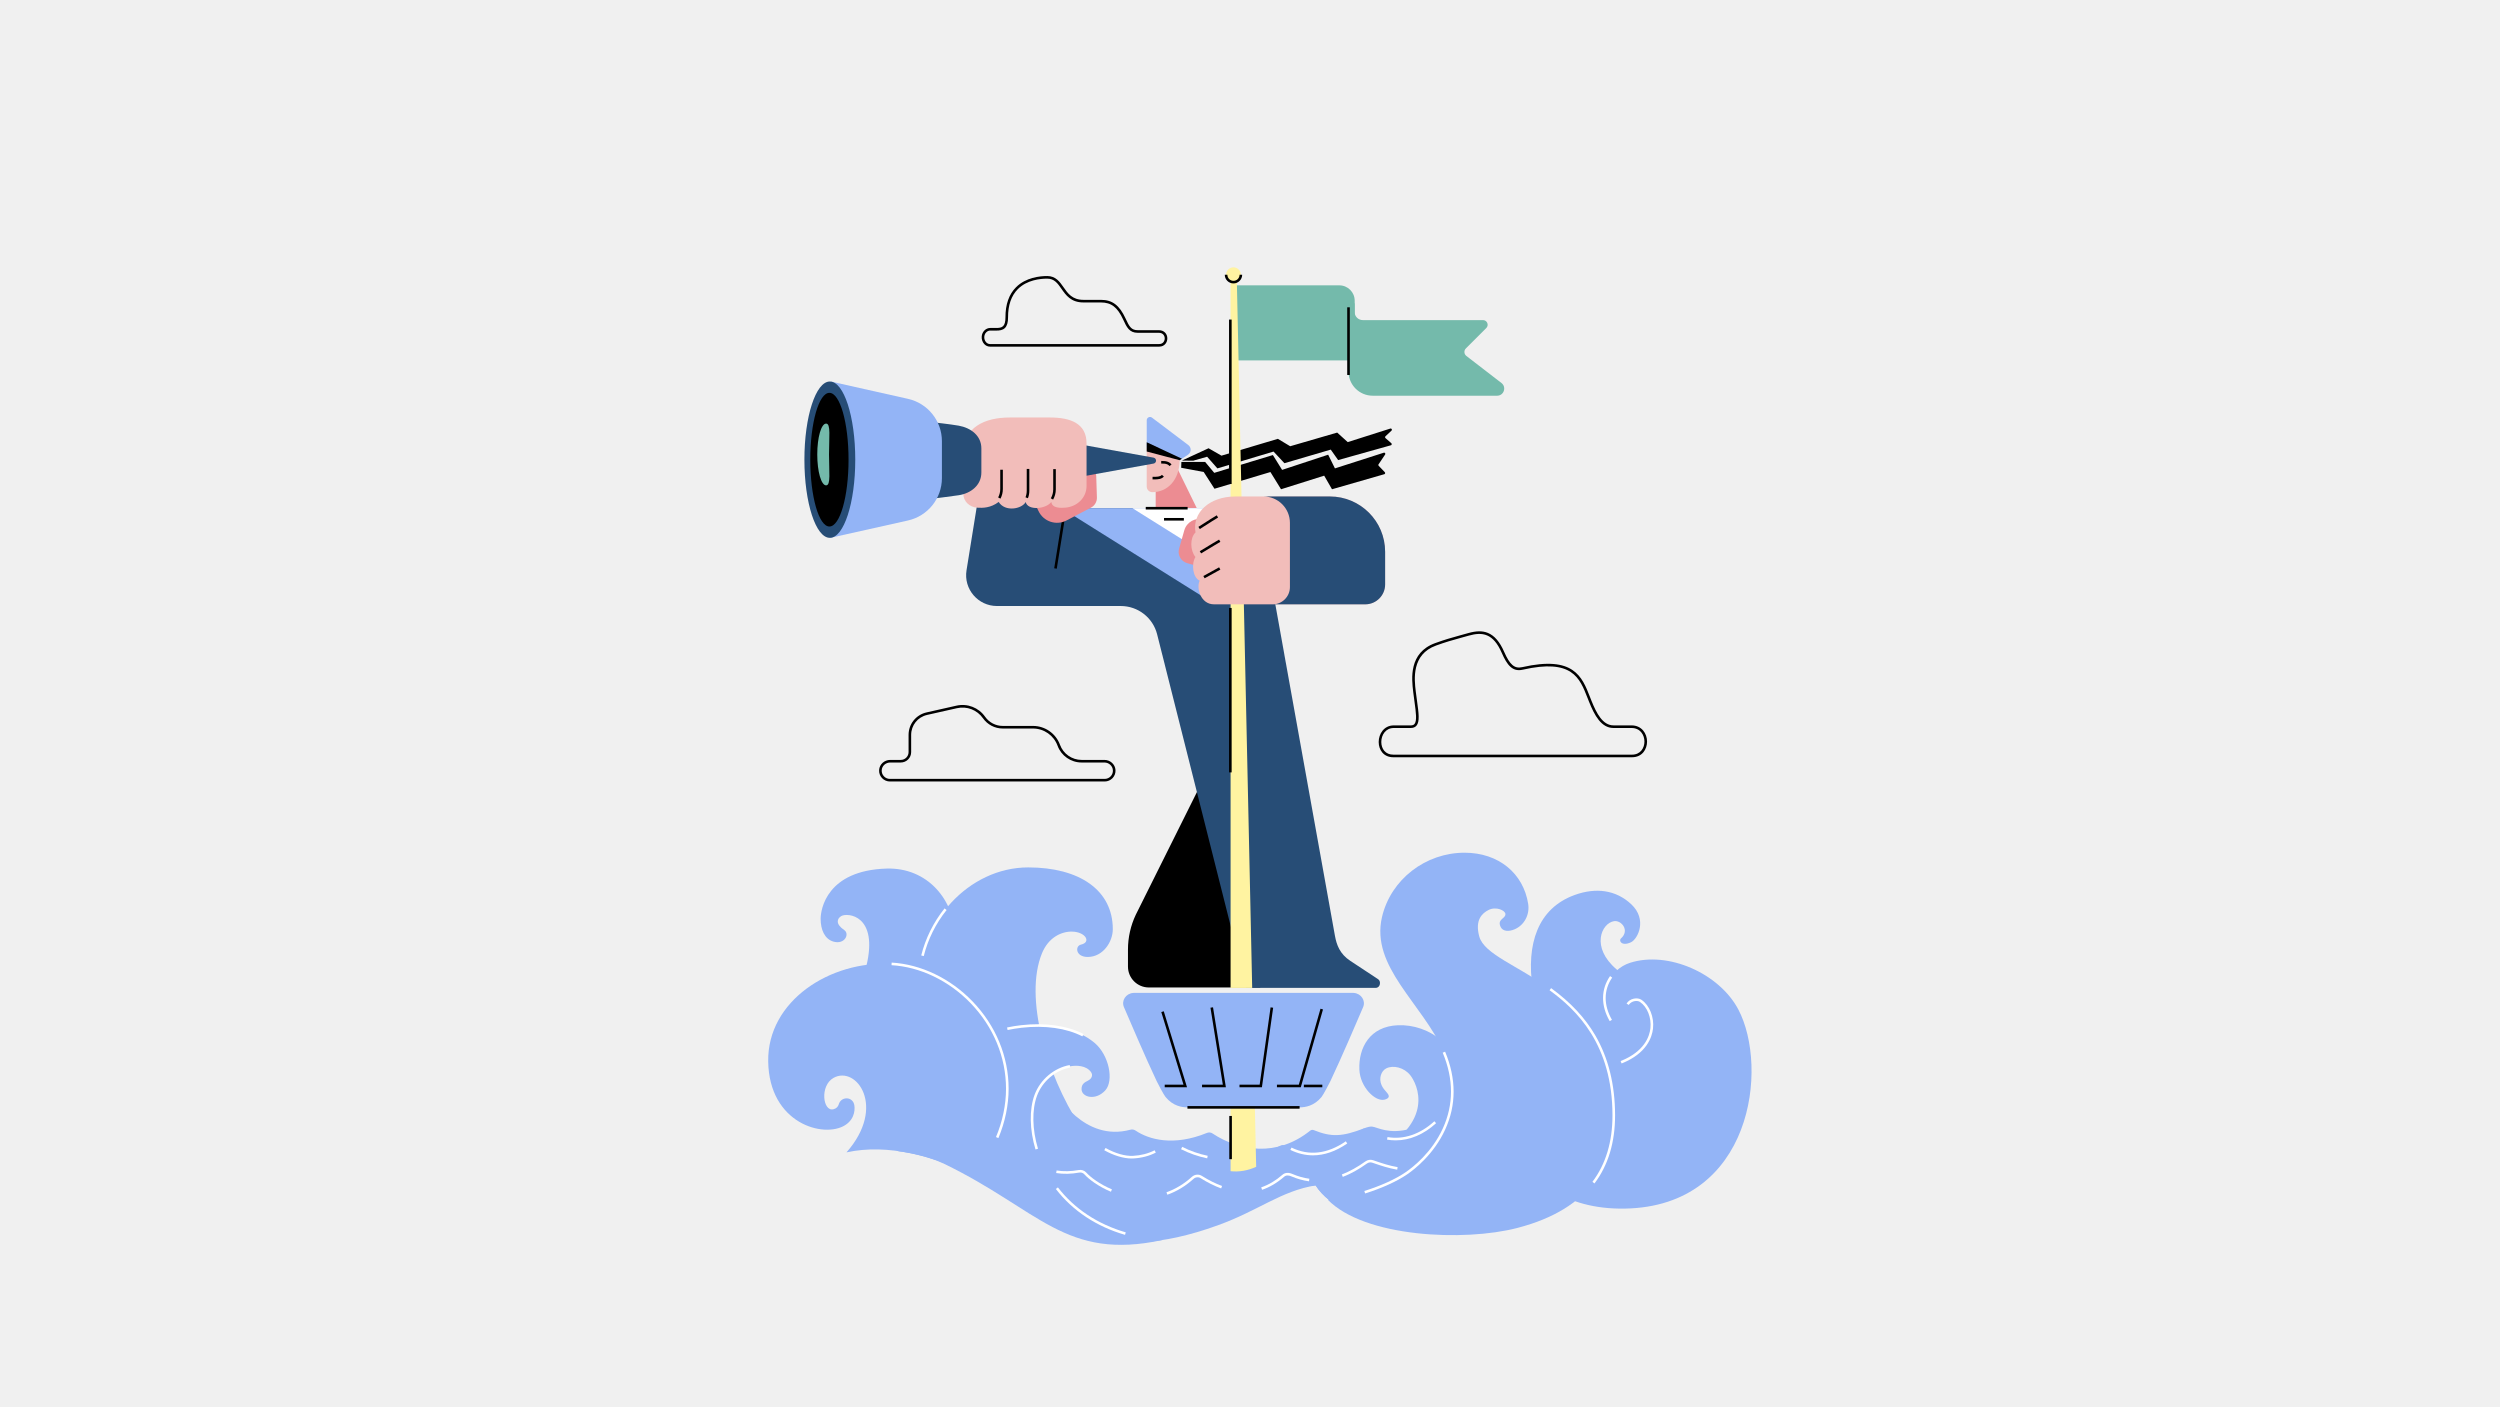
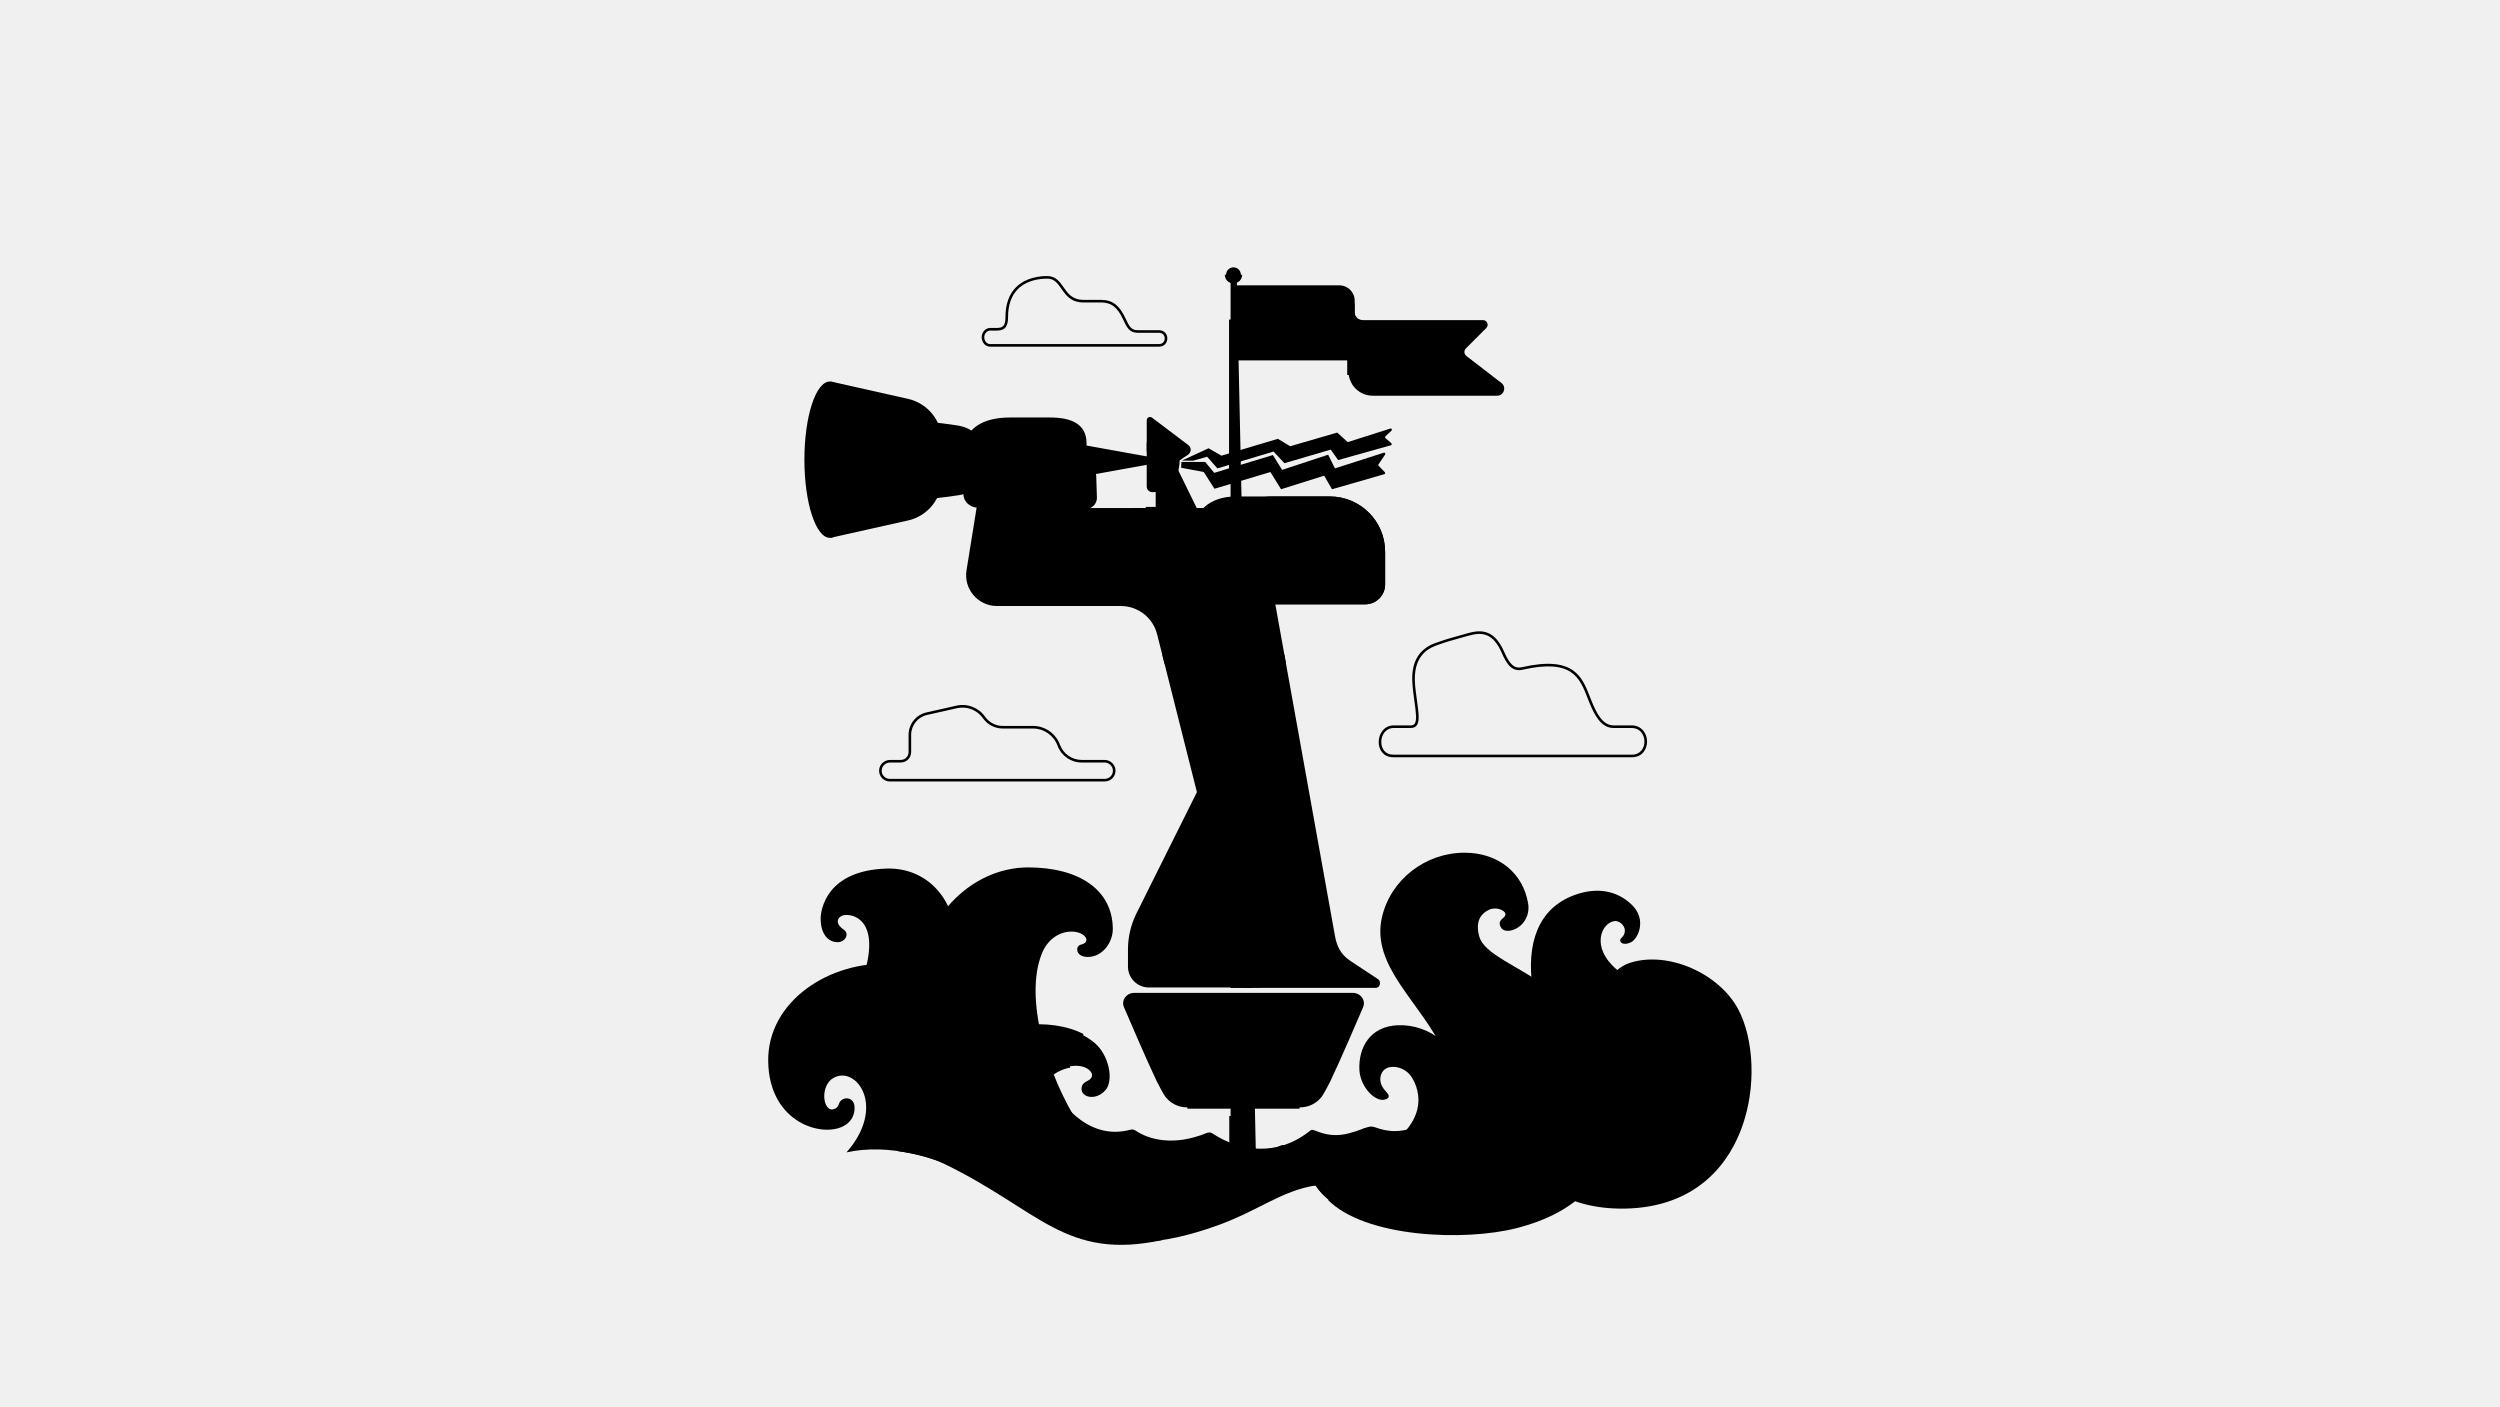
<svg xmlns="http://www.w3.org/2000/svg" version="1.1" x="0px" y="0px" viewBox="0 0 1920 1080" style="enable-background:new 0 0 1920 1080;" xml:space="preserve">
  <style type="text/css">
	.st0{fill:#93B4F6;}
	.st1{fill:#FFFFFF;}
	.st2{fill:#274D76;}
	.st3{fill:#EC8C92;}
	.st4{fill:#F2BDBA;}
	.st5{fill:#74BAAB;}
	.st6{fill:#FFF3A1;}
</style>
  <g id="BG">
    <g>
-       <path class="st0" d="M811.21,839.58c0,0,21.15,37.8,57,28.02c1.35-0.37,2.78-0.09,3.93,0.69c10.06,6.82,29.04,12.33,54.8,1.78    c1.39-0.57,2.98-0.43,4.23,0.4c20.59,13.65,49.51,18.36,75.06-2.13c0.77-0.62,1.81-0.78,2.73-0.41    c13.58,5.46,21.67,5.13,38.42-1.29c2.91-1.12,4.94-1.55,6.24-1.44c4.09,0.34,12.68,6.4,29.8,1.66    c-5.92,17.46-51.26,31.1-51.26,31.1l-148.5,11.89l-78.58-31.36L811.21,839.58z" />
+       <path className="st0" d="M811.21,839.58c0,0,21.15,37.8,57,28.02c1.35-0.37,2.78-0.09,3.93,0.69c10.06,6.82,29.04,12.33,54.8,1.78    c1.39-0.57,2.98-0.43,4.23,0.4c20.59,13.65,49.51,18.36,75.06-2.13c0.77-0.62,1.81-0.78,2.73-0.41    c13.58,5.46,21.67,5.13,38.42-1.29c2.91-1.12,4.94-1.55,6.24-1.44c4.09,0.34,12.68,6.4,29.8,1.66    c-5.92,17.46-51.26,31.1-51.26,31.1l-148.5,11.89l-78.58-31.36L811.21,839.58z" />
    </g>
    <g>
-       <path class="st0" d="M681.02,667.06c-46.02,1.33-50.76,31.21-50.77,38.54c-0.02,8.2,2.97,15.67,9.98,17.6    c8.55,2.36,12.54-5.94,8.07-8.98c-6.77-4.59-5.55-8.71-2.19-10.68c4.75-2.77,28.7-0.82,19.28,38.3    c-3.36,13.97-9.19,15.9-11.02,22.04c0.65,16.69,8.7,15.44,26.06,15.44c31,0,53.33-26.5,53.33-57.5    C733.74,690.83,712.01,666.17,681.02,667.06z" />
+       <path className="st0" d="M681.02,667.06c-46.02,1.33-50.76,31.21-50.77,38.54c-0.02,8.2,2.97,15.67,9.98,17.6    c8.55,2.36,12.54-5.94,8.07-8.98c-6.77-4.59-5.55-8.71-2.19-10.68c4.75-2.77,28.7-0.82,19.28,38.3    c-3.36,13.97-9.19,15.9-11.02,22.04c0.65,16.69,8.7,15.44,26.06,15.44c31,0,53.33-26.5,53.33-57.5    C733.74,690.83,712.01,666.17,681.02,667.06z" />
    </g>
    <g>
      <g>
-         <path class="st0" d="M1268.07,848.3c17.67-36.35,4.2-77.66-26.58-103.85c-19.94-16.96-11.61-35.35-1.97-36.99     c5.63-0.96,12.39,7.04,5.38,13.27c-1.93,1.71,0.51,6.3,7.71,2.92c5.21-2.45,12.76-17.44,0.18-29.2     c-11.8-11.04-27.16-12.99-43.38-7.13c-28.46,10.29-37.27,37.67-32.4,71.54c3.59,25,10.04,127.02,10.04,127.02l52.79-0.9     C1252.42,874.57,1261.52,861.78,1268.07,848.3z" />
+         <path className="st0" d="M1268.07,848.3c17.67-36.35,4.2-77.66-26.58-103.85c-19.94-16.96-11.61-35.35-1.97-36.99     c5.63-0.96,12.39,7.04,5.38,13.27c-1.93,1.71,0.51,6.3,7.71,2.92c5.21-2.45,12.76-17.44,0.18-29.2     c-11.8-11.04-27.16-12.99-43.38-7.13c-28.46,10.29-37.27,37.67-32.4,71.54c3.59,25,10.04,127.02,10.04,127.02l52.79-0.9     C1252.42,874.57,1261.52,861.78,1268.07,848.3z" />
      </g>
    </g>
    <g>
      <g>
-         <path class="st0" d="M1237.12,783.73c4.66,8.04,16.36,5.19,13.13-2.41c-5.16-12.18,5.82-15.36,9.77-12.68     c11.21,7.59,16.22,34.77-15.02,47.19c-15.75,6.26-50.27,6.75-88.11-0.58c-15.83,20.04-2.49,114.47,90.86,112.96     c98.23-1.58,110.76-108.44,87.28-152.95c-14.6-27.67-53.92-45.15-83.12-35.84C1236.5,744.32,1225.3,763.33,1237.12,783.73z" />
+         <path className="st0" d="M1237.12,783.73c4.66,8.04,16.36,5.19,13.13-2.41c-5.16-12.18,5.82-15.36,9.77-12.68     c11.21,7.59,16.22,34.77-15.02,47.19c-15.75,6.26-50.27,6.75-88.11-0.58c-15.83,20.04-2.49,114.47,90.86,112.96     c98.23-1.58,110.76-108.44,87.28-152.95c-14.6-27.67-53.92-45.15-83.12-35.84C1236.5,744.32,1225.3,763.33,1237.12,783.73z" />
      </g>
    </g>
    <g>
-       <path class="st0" d="M1063.44,844.5c1.43-0.39,2.53-0.96,2.94-1.78c1.22-2.47-3.36-4.73-5.34-9.31    c-2.32-5.34-0.26-10.93,3.61-12.9c5.22-2.66,13.73-0.76,18.48,5.31c5.05,6.44,20.29,35.99-29.14,61.51    c39.31,12.52,68.23-33.24,68.8-45.14c1.88-39.05-25.81-55.69-49.11-54.81c-21.72,0.82-30.38,17.35-29.68,34.07    C1044.56,834.94,1056.34,846.46,1063.44,844.5z" />
+       <path className="st0" d="M1063.44,844.5c1.43-0.39,2.53-0.96,2.94-1.78c1.22-2.47-3.36-4.73-5.34-9.31    c-2.32-5.34-0.26-10.93,3.61-12.9c5.22-2.66,13.73-0.76,18.48,5.31c5.05,6.44,20.29,35.99-29.14,61.51    c39.31,12.52,68.23-33.24,68.8-45.14c1.88-39.05-25.81-55.69-49.11-54.81c-21.72,0.82-30.38,17.35-29.68,34.07    C1044.56,834.94,1056.34,846.46,1063.44,844.5z" />
    </g>
    <g>
-       <path class="st0" d="M767.8,896.84c2.59,0,5.86-0.02,9.59-0.09l12.34,22.08c41.51,26.46,70.97,43.29,144.21,15.5    c43.07-16.34,53.59-21.95,76.44-23.95c10.61,16.7,35.41,27.31,66.05,30.64l44.86-22.06c0,0,10.92-51.01,0.21-84.87    c-20.79,45.17-54.49,46.79-71.68,33.28c-1.19-0.94-2.89-0.88-3.97,0.19c-27.97,27.62-48.84,18.21-58.58,12.44    c-1.23-0.73-2.75-0.74-4.02-0.08c-40.45,21.2-72.68,4.31-82.48-2.05c-1.73-1.13-4-0.86-5.46,0.6    c-3.63,3.61-11.59,9.54-25.14,10.24c-11.1,0.58-29.98-7.39-40.98-24.34c-25.3-38.99-42.84-98.19-28.98-132.19    c5.04-12.36,15.08-16.87,23.15-16.71c10.38,0.21,14.95,8.17,6.85,9.98c-4.78,1.07-4.21,9.64,5.36,9.5    c11.72-0.17,19.06-11.76,19.06-21.33c0-30.08-25.74-47.45-64.97-47.45c-45.76,0-83.75,42.35-83.75,88.8    C705.9,801.41,722.05,896.84,767.8,896.84z" />
+       <path className="st0" d="M767.8,896.84c2.59,0,5.86-0.02,9.59-0.09l12.34,22.08c41.51,26.46,70.97,43.29,144.21,15.5    c43.07-16.34,53.59-21.95,76.44-23.95c10.61,16.7,35.41,27.31,66.05,30.64l44.86-22.06c0,0,10.92-51.01,0.21-84.87    c-20.79,45.17-54.49,46.79-71.68,33.28c-1.19-0.94-2.89-0.88-3.97,0.19c-27.97,27.62-48.84,18.21-58.58,12.44    c-1.23-0.73-2.75-0.74-4.02-0.08c-40.45,21.2-72.68,4.31-82.48-2.05c-1.73-1.13-4-0.86-5.46,0.6    c-3.63,3.61-11.59,9.54-25.14,10.24c-11.1,0.58-29.98-7.39-40.98-24.34c-25.3-38.99-42.84-98.19-28.98-132.19    c5.04-12.36,15.08-16.87,23.15-16.71c10.38,0.21,14.95,8.17,6.85,9.98c-4.78,1.07-4.21,9.64,5.36,9.5    c11.72-0.17,19.06-11.76,19.06-21.33c0-30.08-25.74-47.45-64.97-47.45c-45.76,0-83.75,42.35-83.75,88.8    C705.9,801.41,722.05,896.84,767.8,896.84z" />
    </g>
    <g>
-       <path class="st0" d="M835.43,948.2c25.57,8.37,54.67,9.11,99.75-7.13c31.46-11.33,48.48-26.35,75.21-30.69    c5.24,8.24,13.93,14.99,25.07,20.13l58.19-9.42c0,0,30.79-48.74,11.73-31.62c-17.21,15.45-40.29,6.14-51.14,2.53    c-1.69-0.56-3.54-0.26-4.99,0.78c-19.88,14.26-38.86,17.61-57.09,9.75c-2.25-0.97-4.74-1.18-6.59,0.44    c-22.79,19.92-46.38,11.48-63.1,0.96c-2.03-1.28-4.64-0.97-6.42,0.63c-33.23,29.96-72.38,7.82-82.54-3.37    c-1.24-1.36-3.1-1.95-4.91-1.61c-31.32,5.75-45.43-17.05-45.43-17.05C772.03,907.71,810.73,933.61,835.43,948.2z" />
+       <path className="st0" d="M835.43,948.2c25.57,8.37,54.67,9.11,99.75-7.13c31.46-11.33,48.48-26.35,75.21-30.69    c5.24,8.24,13.93,14.99,25.07,20.13l58.19-9.42c0,0,30.79-48.74,11.73-31.62c-17.21,15.45-40.29,6.14-51.14,2.53    c-1.69-0.56-3.54-0.26-4.99,0.78c-19.88,14.26-38.86,17.61-57.09,9.75c-2.25-0.97-4.74-1.18-6.59,0.44    c-22.79,19.92-46.38,11.48-63.1,0.96c-2.03-1.28-4.64-0.97-6.42,0.63c-33.23,29.96-72.38,7.82-82.54-3.37    c-1.24-1.36-3.1-1.95-4.91-1.61c-31.32,5.75-45.43-17.05-45.43-17.05C772.03,907.71,810.73,933.61,835.43,948.2z" />
    </g>
    <g>
-       <path class="st0" d="M1080.03,901.14c-17.04,11.68-47.96,20.25-60.35,20.19c28.34,29.05,104.91,32.33,145.68,21.73    c57.04-14.84,74.06-49.08,74.03-86.48c-0.09-102.82-95.8-110-103.31-137.36c-3.46-12.62,2.12-17.87,7.18-20.38    c5.81-2.88,12.8,0.37,12.91,3.14c0.14,3.78-6.69,3.79-3.61,10.04c1.57,3.2,5.95,3.67,10.62,1.7c7.61-3.21,11.77-11.45,10.46-19.6    c-3.75-23.4-22.68-39.24-48.88-39.24c-29.78,0-56.59,20.35-63.38,49.38c-8.97,38.34,31.07,66.32,47.53,103.82    C1128.35,854.61,1099.22,887.98,1080.03,901.14z" />
+       <path className="st0" d="M1080.03,901.14c-17.04,11.68-47.96,20.25-60.35,20.19c28.34,29.05,104.91,32.33,145.68,21.73    c57.04-14.84,74.06-49.08,74.03-86.48c-0.09-102.82-95.8-110-103.31-137.36c-3.46-12.62,2.12-17.87,7.18-20.38    c5.81-2.88,12.8,0.37,12.91,3.14c0.14,3.78-6.69,3.79-3.61,10.04c1.57,3.2,5.95,3.67,10.62,1.7c7.61-3.21,11.77-11.45,10.46-19.6    c-3.75-23.4-22.68-39.24-48.88-39.24c-29.78,0-56.59,20.35-63.38,49.38c-8.97,38.34,31.07,66.32,47.53,103.82    C1128.35,854.61,1099.22,887.98,1080.03,901.14z" />
    </g>
    <g>
-       <path class="st0" d="M725.4,893.96c72.84,35.29,92.69,74.44,167.43,58.37c-86.58-6.05-109.1-79.62-97.34-111.19    c4.3-11.56,14.71-20.13,26.23-22.21c4.83-0.87,12.41-0.79,16.16,4.41c1.68,2.34,0.65,5.13-2.34,6.6c-2.54,1.25-5.09,2.69-4.9,6.75    c0.28,6.05,10.78,8.81,18.17,0.77c6.89-7.49,2.91-27.23-8.19-36.55c-14.22-11.93-35.9-14.91-56.21-12.57    c-50.34,5.79-87.6,42.5-94.41,95.81C699.67,885.44,713.75,888.32,725.4,893.96z" />
+       <path className="st0" d="M725.4,893.96c72.84,35.29,92.69,74.44,167.43,58.37c-86.58-6.05-109.1-79.62-97.34-111.19    c4.3-11.56,14.71-20.13,26.23-22.21c4.83-0.87,12.41-0.79,16.16,4.41c1.68,2.34,0.65,5.13-2.34,6.6c-2.54,1.25-5.09,2.69-4.9,6.75    c0.28,6.05,10.78,8.81,18.17,0.77c6.89-7.49,2.91-27.23-8.19-36.55c-14.22-11.93-35.9-14.91-56.21-12.57    c-50.34,5.79-87.6,42.5-94.41,95.81C699.67,885.44,713.75,888.32,725.4,893.96z" />
    </g>
    <g>
-       <path class="st0" d="M649.04,864.14c8.35-5.29,7.55-13.91,6.9-16.19c-1.71-6.01-10.05-5.83-11.78,0.17    c-0.5,1.74-1.7,3.18-4.07,3.79c-8.14,2.09-10.68-18.15,0.14-24.14c17.4-9.63,40.83,22.12,9.88,57.25    c31.88-7.03,68.08,3.13,97.28,17.83c15.35-16.86,26.24-41.47,26.24-66.69c0-51.8-43.56-93.3-88.89-95.89    c-47.05-2.69-95.44,28.33-94.76,74.9C590.68,863.07,632.85,874.4,649.04,864.14z" />
+       <path className="st0" d="M649.04,864.14c8.35-5.29,7.55-13.91,6.9-16.19c-1.71-6.01-10.05-5.83-11.78,0.17    c-0.5,1.74-1.7,3.18-4.07,3.79c-8.14,2.09-10.68-18.15,0.14-24.14c17.4-9.63,40.83,22.12,9.88,57.25    c31.88-7.03,68.08,3.13,97.28,17.83c15.35-16.86,26.24-41.47,26.24-66.69c0-51.8-43.56-93.3-88.89-95.89    c-47.05-2.69-95.44,28.33-94.76,74.9C590.68,863.07,632.85,874.4,649.04,864.14z" />
    </g>
    <g>
-       <polygon class="st1" points="986.41,502.83 892.65,502.83 894.51,510.17 987.73,510.17   " />
+       <polygon className="st1" points="986.41,502.83 892.65,502.83 894.51,510.17 987.73,510.17   " />
    </g>
    <path d="M890.29,266.22h-130c-1.66,0-3.23-0.71-4.42-2.01c-1.4-1.52-2.1-3.66-1.92-5.85c0.3-3.64,3.19-6.49,6.58-6.49h4.73   c1.93,0,3.89-0.17,5.15-1.44c1.21-1.21,1.79-3.4,1.78-6.68c-0.04-9.92,2.69-17.71,8.11-23.14c7.47-7.5,18.22-8.62,23.96-8.62   c6.55,0,9.61,4.39,12.56,8.64c3.3,4.75,6.72,9.65,15.29,9.65h13.42c8.72,0,14.19,4.13,18.87,14.24l0.13,0.29   c2.74,5.93,4.28,8.77,9.2,8.77H890c2.01,0,3.7,0.69,4.89,1.98c1.04,1.14,1.62,2.67,1.62,4.32   C896.5,263.03,894.37,266.22,890.29,266.22z M760.52,253.87c-2.35,0-4.37,2.04-4.58,4.65c-0.14,1.64,0.37,3.22,1.4,4.34   c0.81,0.88,1.86,1.36,2.95,1.36h130c2.89,0,4.21-2.25,4.21-4.33c0-2.14-1.39-4.3-4.5-4.3h-16.29c-6.42,0-8.44-4.38-11.01-9.93   l-0.13-0.29c-4.35-9.41-9.13-13.08-17.05-13.08H832.1c-9.61,0-13.5-5.58-16.93-10.51c-2.91-4.17-5.42-7.78-10.92-7.78   c-5.43,0-15.58,1.04-22.54,8.03c-5.03,5.05-7.56,12.36-7.52,21.73c0.01,3.84-0.76,6.48-2.36,8.1c-1.78,1.79-4.32,2.03-6.57,2.03   H760.52z" />
    <path d="M1253.37,581.57h-183.35c-3.51,0-6.44-1.27-8.46-3.68c-1.76-2.09-2.73-4.95-2.73-8.04c0-6.18,4.06-12.75,11.59-12.75h13.11   c1.25,0,2.15-0.34,2.76-1.03c2.08-2.39,1.17-8.93,0.03-17.21c-0.32-2.3-0.65-4.69-0.95-7.22l-0.05-0.46   c-1.16-9.72-3.58-29.94,16.99-37.31c7.89-2.83,11.8-3.91,18.89-5.88c1.84-0.51,3.9-1.08,6.32-1.76c6.36-1.79,11.04-1.84,15.17-0.15   c5.04,2.06,9.11,6.79,12.47,14.46c4.4,10.06,8.01,13.16,13.83,11.84c39.67-9.01,46,7.23,52.13,22.94c0.38,0.96,0.75,1.92,1.13,2.88   c3.94,9.81,8.71,18.89,16.92,18.89h13.82c7.84,0,11.95,6.26,11.95,12.45C1264.92,575.34,1261.31,581.57,1253.37,581.57z    M1070.43,559.1c-6.3,0-9.59,5.41-9.59,10.75c0,2.62,0.8,5.02,2.26,6.76c1.63,1.94,4.03,2.96,6.93,2.96h183.35   c6.56,0,9.55-5.19,9.55-10.02c0-5.03-3.11-10.45-9.95-10.45h-13.82c-9.4,0-14.58-9.68-18.78-20.15c-0.38-0.96-0.76-1.93-1.14-2.89   c-6.09-15.61-11.84-30.35-49.82-21.72c-7.9,1.8-12.02-3.64-16.1-12.99c-6.56-15-14.84-16.12-25.27-13.19   c-2.42,0.68-4.48,1.25-6.32,1.76c-7.28,2.02-10.93,3.03-18.75,5.83c-19.07,6.84-16.78,25.99-15.68,35.19l0.06,0.46   c0.3,2.51,0.63,4.89,0.95,7.18c1.26,9.13,2.18,15.72-0.5,18.79c-0.99,1.14-2.43,1.72-4.27,1.72H1070.43z" />
    <path d="M848.42,600.19H683.43c-2.28,0-4.49-0.96-6.05-2.62c-1.58-1.69-2.37-3.9-2.22-6.22c0.28-4.34,4.02-7.74,8.52-7.74h8.12   c3.3,0,5.98-2.68,5.98-5.98V564.4c0-8.33,5.68-15.44,13.81-17.28l22.91-5.17c8.44-1.91,17.1,1.44,22.07,8.52   c3.09,4.41,8.15,7.04,13.54,7.04h23.26c9.23,0,17.55,5.83,20.71,14.49c2.53,6.94,9.19,11.61,16.58,11.61h17.52   c4.5,0,8.24,3.4,8.52,7.74c0.15,2.32-0.64,4.53-2.22,6.22C852.91,599.23,850.7,600.19,848.42,600.19z M683.68,585.61   c-3.45,0-6.31,2.58-6.52,5.87c-0.11,1.76,0.48,3.44,1.68,4.72c1.2,1.28,2.83,1.99,4.59,1.99h164.99c1.76,0,3.39-0.71,4.59-1.99   c1.2-1.28,1.8-2.96,1.68-4.72c-0.21-3.29-3.08-5.87-6.52-5.87h-17.52c-8.23,0-15.65-5.19-18.46-12.92   c-2.87-7.88-10.44-13.18-18.83-13.18H770.1c-6.04,0-11.71-2.95-15.18-7.89c-4.5-6.42-12.35-9.45-19.99-7.72l-22.91,5.17   c-7.21,1.63-12.25,7.93-12.25,15.33v13.23c0,4.4-3.58,7.98-7.98,7.98H683.68z" />
-     <path class="st1" d="M766.77,874.04l-1.85-0.77c5.04-12.03,7.7-24.86,7.7-37.11c0-24.2-9.65-47.53-27.16-65.7   c-16.67-17.29-38.82-27.93-60.78-29.19l0.12-2c22.45,1.29,45.09,12.15,62.1,29.8c17.88,18.55,27.72,42.37,27.72,67.09   C774.63,848.66,771.91,861.76,766.77,874.04z" />
-     <path class="st1" d="M795.26,882.8c-4.58-15.18-4.85-30.88-0.71-42c4.36-11.7,14.95-20.67,26.99-22.85l0.36,1.97   c-11.36,2.05-21.35,10.52-25.47,21.58c-3.99,10.73-3.71,25.95,0.75,40.73L795.26,882.8z" />
-     <path class="st1" d="M831.26,795.93c-12.22-6.32-28.82-8.66-46.76-6.6c-3.6,0.41-7.19,1-10.67,1.73l-0.41-1.96   c3.54-0.75,7.19-1.34,10.86-1.76c18.32-2.11,35.33,0.31,47.9,6.81L831.26,795.93z" />
-     <path class="st1" d="M896.51,917.55l-0.66-1.89c6.95-2.44,13.52-6.43,19.54-11.86c2.13-1.92,5.26-2.22,7.62-0.73   c5.32,3.35,10.55,5.97,15.53,7.76l-0.68,1.88c-5.12-1.85-10.47-4.52-15.92-7.95c-1.61-1.01-3.75-0.79-5.21,0.53   C910.51,910.9,903.71,915.03,896.51,917.55z" />
-     <path class="st1" d="M969.26,913.78l-0.64-1.89c5.66-1.92,11.14-5.17,16.3-9.68c1.93-1.68,4.64-1.9,7.64-0.6   c4.28,1.84,8.66,3.08,13.03,3.66l-0.26,1.98c-4.55-0.61-9.12-1.89-13.56-3.8c-1.59-0.69-3.85-1.2-5.53,0.27   C980.88,908.39,975.16,911.78,969.26,913.78z" />
-     <path class="st1" d="M1031.26,903.85l-0.72-1.87c5.91-2.27,12-5.64,18.12-10.03c1.71-1.23,3.92-1.57,5.88-0.91   c0.68,0.23,1.4,0.47,2.17,0.74c4.33,1.48,10.26,3.51,16.67,4.57l-0.33,1.97c-6.57-1.09-12.6-3.15-16.99-4.65   c-0.76-0.26-1.48-0.51-2.16-0.73c-1.36-0.46-2.89-0.22-4.09,0.64C1043.57,898.07,1037.33,901.53,1031.26,903.85z" />
-     <path class="st1" d="M853.19,915.27c-9.83-4.14-16.99-9.65-20.42-13.42c-0.99-1.09-2.48-1.58-3.99-1.3   c-6.13,1.12-12.07,1.24-17.64,0.35l0.32-1.97c5.34,0.85,11.05,0.74,16.96-0.34c2.19-0.41,4.38,0.32,5.84,1.93   c3.29,3.62,10.19,8.91,19.71,12.92L853.19,915.27z" />
-     <path class="st1" d="M864.03,948.37c-21.89-6.33-40.26-18.51-53.14-35.23l1.58-1.22c12.61,16.38,30.63,28.31,52.11,34.53   L864.03,948.37z" />
-     <path class="st1" d="M1048.41,916.59l-0.6-1.91c12.76-4.02,24-9.12,31.66-14.37c5.78-3.96,20.12-15.15,28.59-33.6   c8.43-18.37,8.41-37.97-0.07-58.25l1.85-0.77c8.7,20.82,8.71,40.96,0.04,59.86c-8.67,18.91-23.36,30.37-29.27,34.42   C1072.78,907.32,1061.35,912.51,1048.41,916.59z" />
-     <path class="st1" d="M1224.57,908.88l-1.6-1.21c10.24-13.58,15.43-30.77,15.41-51.1c-0.05-54.62-27.6-80.99-48.32-96.07l1.18-1.62   c14.93,10.87,26.03,22.73,33.93,36.28c10.07,17.25,15.19,37.92,15.21,61.41C1240.4,877.34,1235.08,894.94,1224.57,908.88z" />
-     <path class="st1" d="M1236.25,784.23c-6.9-11.9-6.8-24.51,0.27-34.59l1.64,1.15c-6.6,9.42-6.67,21.24-0.18,32.44L1236.25,784.23z" />
-     <path class="st1" d="M1245.38,816.75l-0.74-1.86c18.31-7.28,22.2-18.93,22.88-25.23c0.88-8.09-2.43-16.4-8.05-20.2   c-1.01-0.68-2.65-0.89-4.27-0.55c-1.08,0.23-3.07,0.9-4.31,2.87l-1.69-1.06c1.21-1.92,3.19-3.25,5.59-3.76   c2.18-0.46,4.35-0.14,5.81,0.85c6.21,4.2,9.88,13.28,8.92,22.08C1268.78,796.62,1264.67,809.08,1245.38,816.75z" />
-     <path class="st1" d="M709.45,734.27l-1.94-0.48c3.22-13.02,9.41-25.52,17.92-36.14l1.56,1.25   C718.66,709.29,712.59,721.52,709.45,734.27z" />
-     <path class="st1" d="M869.03,889.73c-6.15,0-13.88-2.33-20.96-6.35l0.99-1.74c7.23,4.11,15.1,6.38,21.06,6.06   c6.13-0.32,11.73-1.76,16.62-4.29l0.92,1.78c-5.15,2.66-11.01,4.18-17.43,4.51C869.83,889.72,869.43,889.73,869.03,889.73z" />
-     <path class="st1" d="M927.12,889.61c-6.97-1.45-13.73-3.81-20.08-7.01l0.9-1.79c6.2,3.12,12.79,5.42,19.58,6.84L927.12,889.61z" />
-     <path class="st1" d="M1008.37,887.3c-5.86,0-11.65-1.38-17.37-4.16l0.87-1.8c13.49,6.55,27.52,4.93,41.7-4.81l1.13,1.65   C1025.86,884.26,1017.05,887.3,1008.37,887.3z" />
-     <path class="st1" d="M1071.88,875.8c-2.21,0-4.42-0.19-6.62-0.57l0.34-1.97c12.35,2.16,25.13-2.15,35.98-12.13l1.35,1.47   C1093.54,871.24,1082.72,875.8,1071.88,875.8z" />
+     <path className="st1" d="M766.77,874.04l-1.85-0.77c5.04-12.03,7.7-24.86,7.7-37.11c0-24.2-9.65-47.53-27.16-65.7   c-16.67-17.29-38.82-27.93-60.78-29.19l0.12-2c22.45,1.29,45.09,12.15,62.1,29.8c17.88,18.55,27.72,42.37,27.72,67.09   C774.63,848.66,771.91,861.76,766.77,874.04z" />
+     <path className="st1" d="M795.26,882.8c-4.58-15.18-4.85-30.88-0.71-42c4.36-11.7,14.95-20.67,26.99-22.85l0.36,1.97   c-11.36,2.05-21.35,10.52-25.47,21.58c-3.99,10.73-3.71,25.95,0.75,40.73L795.26,882.8z" />
+     <path className="st1" d="M831.26,795.93c-12.22-6.32-28.82-8.66-46.76-6.6c-3.6,0.41-7.19,1-10.67,1.73l-0.41-1.96   c3.54-0.75,7.19-1.34,10.86-1.76c18.32-2.11,35.33,0.31,47.9,6.81L831.26,795.93z" />
+     <path className="st1" d="M896.51,917.55l-0.66-1.89c6.95-2.44,13.52-6.43,19.54-11.86c2.13-1.92,5.26-2.22,7.62-0.73   c5.32,3.35,10.55,5.97,15.53,7.76l-0.68,1.88c-5.12-1.85-10.47-4.52-15.92-7.95c-1.61-1.01-3.75-0.79-5.21,0.53   C910.51,910.9,903.71,915.03,896.51,917.55z" />
+     <path className="st1" d="M969.26,913.78l-0.64-1.89c5.66-1.92,11.14-5.17,16.3-9.68c1.93-1.68,4.64-1.9,7.64-0.6   c4.28,1.84,8.66,3.08,13.03,3.66l-0.26,1.98c-4.55-0.61-9.12-1.89-13.56-3.8c-1.59-0.69-3.85-1.2-5.53,0.27   C980.88,908.39,975.16,911.78,969.26,913.78z" />
+     <path className="st1" d="M1031.26,903.85l-0.72-1.87c5.91-2.27,12-5.64,18.12-10.03c1.71-1.23,3.92-1.57,5.88-0.91   c0.68,0.23,1.4,0.47,2.17,0.74c4.33,1.48,10.26,3.51,16.67,4.57l-0.33,1.97c-6.57-1.09-12.6-3.15-16.99-4.65   c-0.76-0.26-1.48-0.51-2.16-0.73c-1.36-0.46-2.89-0.22-4.09,0.64C1043.57,898.07,1037.33,901.53,1031.26,903.85z" />
+     <path className="st1" d="M853.19,915.27c-9.83-4.14-16.99-9.65-20.42-13.42c-0.99-1.09-2.48-1.58-3.99-1.3   c-6.13,1.12-12.07,1.24-17.64,0.35l0.32-1.97c5.34,0.85,11.05,0.74,16.96-0.34c2.19-0.41,4.38,0.32,5.84,1.93   c3.29,3.62,10.19,8.91,19.71,12.92L853.19,915.27z" />
+     <path className="st1" d="M864.03,948.37c-21.89-6.33-40.26-18.51-53.14-35.23l1.58-1.22c12.61,16.38,30.63,28.31,52.11,34.53   L864.03,948.37z" />
+     <path className="st1" d="M1048.41,916.59l-0.6-1.91c12.76-4.02,24-9.12,31.66-14.37c5.78-3.96,20.12-15.15,28.59-33.6   c8.43-18.37,8.41-37.97-0.07-58.25l1.85-0.77c8.7,20.82,8.71,40.96,0.04,59.86c-8.67,18.91-23.36,30.37-29.27,34.42   C1072.78,907.32,1061.35,912.51,1048.41,916.59z" />
+     <path className="st1" d="M1224.57,908.88l-1.6-1.21c10.24-13.58,15.43-30.77,15.41-51.1c-0.05-54.62-27.6-80.99-48.32-96.07l1.18-1.62   c14.93,10.87,26.03,22.73,33.93,36.28c10.07,17.25,15.19,37.92,15.21,61.41C1240.4,877.34,1235.08,894.94,1224.57,908.88z" />
+     <path className="st1" d="M1236.25,784.23c-6.9-11.9-6.8-24.51,0.27-34.59l1.64,1.15c-6.6,9.42-6.67,21.24-0.18,32.44L1236.25,784.23z" />
+     <path className="st1" d="M1245.38,816.75l-0.74-1.86c18.31-7.28,22.2-18.93,22.88-25.23c0.88-8.09-2.43-16.4-8.05-20.2   c-1.01-0.68-2.65-0.89-4.27-0.55c-1.08,0.23-3.07,0.9-4.31,2.87l-1.69-1.06c1.21-1.92,3.19-3.25,5.59-3.76   c2.18-0.46,4.35-0.14,5.81,0.85c6.21,4.2,9.88,13.28,8.92,22.08C1268.78,796.62,1264.67,809.08,1245.38,816.75z" />
+     <path className="st1" d="M709.45,734.27l-1.94-0.48c3.22-13.02,9.41-25.52,17.92-36.14l1.56,1.25   C718.66,709.29,712.59,721.52,709.45,734.27z" />
+     <path className="st1" d="M869.03,889.73c-6.15,0-13.88-2.33-20.96-6.35l0.99-1.74c7.23,4.11,15.1,6.38,21.06,6.06   c6.13-0.32,11.73-1.76,16.62-4.29l0.92,1.78c-5.15,2.66-11.01,4.18-17.43,4.51C869.83,889.72,869.43,889.73,869.03,889.73z" />
+     <path className="st1" d="M927.12,889.61c-6.97-1.45-13.73-3.81-20.08-7.01l0.9-1.79c6.2,3.12,12.79,5.42,19.58,6.84L927.12,889.61z" />
+     <path className="st1" d="M1008.37,887.3c-5.86,0-11.65-1.38-17.37-4.16l0.87-1.8c13.49,6.55,27.52,4.93,41.7-4.81l1.13,1.65   C1025.86,884.26,1017.05,887.3,1008.37,887.3z" />
+     <path className="st1" d="M1071.88,875.8c-2.21,0-4.42-0.19-6.62-0.57l0.34-1.97c12.35,2.16,25.13-2.15,35.98-12.13l1.35,1.47   C1093.54,871.24,1082.72,875.8,1071.88,875.8z" />
  </g>
  <g id="sailor">
    <g>
      <path d="M1035.05,339.54L1035.05,339.54l-8.08-7.32l-36.11,10.49l-9.46-5.69l-43.32,12.93l-9.91-5.69l-20.46,9.45l8.64,0.11    l10.72-3.05l7.89,8.95l43.12-12.93l0.05,0.05l8.31,8.9l35.58-10.44l5.67,8.04l40.19-11.27c0.9,0,1.32-1.12,0.64-1.71l-4.44-3.87    c-0.43-0.38-0.45-1.05-0.02-1.44l4.61-4.31c0.65-0.6,0.22-1.68-0.66-1.68L1035.05,339.54z" />
    </g>
    <g>
      <path d="M1025.23,359.72l-5.2-10.51l-35.37,11.66l-7.09-11.39l-45.03,13.67l-6.98-8.38l-18.25-0.03l-0.17,4.5l17.31,3.25    l8.27,12.87l42.97-12.83l8.15,13.22l33.13-10.44l6.01,10.44l39.85-11.47c0.9,0,1.32-1.12,0.64-1.71l-4.57-4.75    c-0.43-0.38-0.45-1.05-0.02-1.44l4.75-7.09c0.65-0.6,0.22-1.68-0.66-1.68L1025.23,359.72z" />
    </g>
    <g>
      <path d="M925.4,595.97h42.47v162.41h-85.55c-8.86,0-16.04-7.18-16.04-16.04v-13.09c0-9.26,2.06-18.41,6.03-26.78L925.4,595.97z" />
    </g>
    <g>
      <g>
-         <path class="st2" d="M1058.24,751.93c0,0-14.86-9.82-21.19-13.98c-8.1-5.34-10.56-12.31-11.82-19.28L966.17,390.3H828.8l1.6-15.4     h-77.95l-10.16,63.09c-2.32,14.39,8.79,27.43,23.37,27.43h95.12c13.16,0,24.64,8.93,27.88,21.68l68.48,271.6h99.32     C1060.25,758.71,1060.86,753.36,1058.24,751.93z" />
+         <path className="st2" d="M1058.24,751.93c0,0-14.86-9.82-21.19-13.98c-8.1-5.34-10.56-12.31-11.82-19.28L966.17,390.3H828.8l1.6-15.4     h-77.95l-10.16,63.09c-2.32,14.39,8.79,27.43,23.37,27.43h95.12c13.16,0,24.64,8.93,27.88,21.68l68.48,271.6h99.32     C1060.25,758.71,1060.86,753.36,1058.24,751.93z" />
      </g>
    </g>
    <g>
-       <polygon class="st3" points="921.94,396.01 887.56,396.01 887.56,346.86 897.89,346.86   " />
+       <polygon className="st3" points="921.94,396.01 887.56,396.01 887.56,346.86 897.89,346.86   " />
    </g>
    <g>
-       <path class="st4" d="M880.68,343.75v29.92c0,2.38,1.93,4.32,4.32,4.32c11.8,0,20.86-9.54,20.97-24.55l0.27-0.18L880.68,343.75z" />
+       <path className="st4" d="M880.68,343.75v29.92c0,2.38,1.93,4.32,4.32,4.32c11.8,0,20.86-9.54,20.97-24.55l0.27-0.18L880.68,343.75z" />
    </g>
    <rect x="788.94" y="410.14" transform="matrix(0.1587 -0.9873 0.9873 0.1587 279.4869 1150.274)" width="51.54" height="2" />
    <g>
-       <path class="st0" d="M912.58,341.78l-27.86-21.04c-1.66-1.24-4.03-0.06-4.03,2.02v21l25.56,9.5l6-3.92    c1.58-1.03,2.5-2.9,2.12-4.75C914.14,343.51,913.54,342.5,912.58,341.78z" />
+       <path className="st0" d="M912.58,341.78l-27.86-21.04c-1.66-1.24-4.03-0.06-4.03,2.02v21l25.56,9.5l6-3.92    c1.58-1.03,2.5-2.9,2.12-4.75C914.14,343.51,913.54,342.5,912.58,341.78z" />
    </g>
    <g>
      <polygon points="905.97,353.44 880.68,346.77 880.68,339.65 907.71,352.3   " />
    </g>
    <g>
-       <polygon class="st0" points="935.69,390.3 828.8,390.3 830.39,374.9 817.7,374.9 815.35,390.3 929.87,462.07   " />
+       <polygon className="st0" points="935.69,390.3 828.8,390.3 830.39,374.9 817.7,374.9 815.35,390.3 929.87,462.07   " />
    </g>
    <g>
-       <polygon class="st1" points="932.5,429.64 935.69,390.3 869.73,390.3   " />
+       <polygon className="st1" points="932.5,429.64 935.69,390.3 869.73,390.3   " />
    </g>
    <g>
      <g>
-         <path class="st3" d="M837.89,389.85l-18.76,9.85c-7.94,4.17-17.75,0.88-21.57-7.24l-9.09-19.3l42.83-14.68     c5.1-1.75,10.43,1.94,10.61,7.32l0.52,16.25C842.53,385.31,840.77,388.34,837.89,389.85z" />
+         <path className="st3" d="M837.89,389.85l-18.76,9.85c-7.94,4.17-17.75,0.88-21.57-7.24l-9.09-19.3l42.83-14.68     c5.1-1.75,10.43,1.94,10.61,7.32l0.52,16.25C842.53,385.31,840.77,388.34,837.89,389.85z" />
      </g>
    </g>
    <g>
      <g>
-         <path class="st2" d="M827.04,340.86v25.8l59-10.65c1.06-0.23,1.81-1.17,1.81-2.26l0,0c0-1.08-0.75-2.02-1.81-2.26L827.04,340.86z     " />
+         <path className="st2" d="M827.04,340.86v25.8l59-10.65c1.06-0.23,1.81-1.17,1.81-2.26l0,0c0-1.08-0.75-2.02-1.81-2.26L827.04,340.86z     " />
      </g>
    </g>
    <g>
-       <path class="st4" d="M817.8,389.9c-2.81,0.18-9.81,0.65-10.38-4.41c-4.25,5.67-18.27,6.71-19.67,0.07    c-3.05,5.42-15.91,7.8-20.76-0.07c-6.24,4.69-12.2,4.68-16.45,4.41c-5.9-0.38-10.7-4.79-10.7-10.7v-31.07    c0-19.75,16.01-27.5,35.76-27.5h30.69c15.56,0,28.18,4.36,28.18,19.92v32.68C834.46,382.44,826.99,389.32,817.8,389.9z" />
+       <path className="st4" d="M817.8,389.9c-2.81,0.18-9.81,0.65-10.38-4.41c-4.25,5.67-18.27,6.71-19.67,0.07    c-3.05,5.42-15.91,7.8-20.76-0.07c-6.24,4.69-12.2,4.68-16.45,4.41c-5.9-0.38-10.7-4.79-10.7-10.7v-31.07    c0-19.75,16.01-27.5,35.76-27.5h30.69c15.56,0,28.18,4.36,28.18,19.92v32.68C834.46,382.44,826.99,389.32,817.8,389.9z" />
    </g>
    <g>
-       <path class="st2" d="M736.27,380.34c-6.55,0.99-20.3,2.66-20.3,2.66v-58.75c0,0,13.76,1.51,20.3,2.66    c9.47,1.68,17.42,7.8,17.42,17.42v18.58C753.69,372.54,745.78,378.9,736.27,380.34z" />
+       <path className="st2" d="M736.27,380.34c-6.55,0.99-20.3,2.66-20.3,2.66v-58.75c0,0,13.76,1.51,20.3,2.66    c9.47,1.68,17.42,7.8,17.42,17.42v18.58C753.69,372.54,745.78,378.9,736.27,380.34z" />
    </g>
    <g>
      <g>
-         <path class="st0" d="M638.3,293.07l-0.49,119.96l59.47-13.29c15.25-3.39,26.11-16.91,26.11-32.54v-28.36     c0-15.63-10.85-29.15-26.11-32.54L638.3,293.07z" />
+         <path className="st0" d="M638.3,293.07l-0.49,119.96l59.47-13.29c15.25-3.39,26.11-16.91,26.11-32.54v-28.36     c0-15.63-10.85-29.15-26.11-32.54L638.3,293.07z" />
      </g>
    </g>
    <g>
      <g>
-         <ellipse class="st2" cx="637.31" cy="353.03" rx="19.53" ry="60.03" />
+         <ellipse className="st2" cx="637.31" cy="353.03" rx="19.53" ry="60.03" />
      </g>
    </g>
    <g>
      <g>
-         <path class="st5" d="M1040.41,276.78h-91.8v-57.64h79.98c6.53,0,11.82,5.29,11.82,11.82V276.78z" />
+         <path className="st5" d="M1040.41,276.78h-91.8v-57.64h79.98c6.53,0,11.82,5.29,11.82,11.82V276.78z" />
      </g>
    </g>
    <g>
-       <path class="st5" d="M1040.32,239.51v-5.75c0-1.29-1.04-2.33-2.33-2.33l0,0c-1.29,0-2.33,1.04-2.33,2.33v51.56    c0,10.27,8.32,18.59,18.59,18.59h95.52c5.21,0,7.45-6.6,3.33-9.78l-26.94-20.77c-1.83-1.41-2.01-4.12-0.37-5.75l15.67-15.66    c2.26-2.26,0.66-6.11-2.53-6.11h-92.28C1043.16,245.84,1040.32,243.01,1040.32,239.51z" />
+       <path className="st5" d="M1040.32,239.51v-5.75c0-1.29-1.04-2.33-2.33-2.33l0,0c-1.29,0-2.33,1.04-2.33,2.33v51.56    c0,10.27,8.32,18.59,18.59,18.59h95.52c5.21,0,7.45-6.6,3.33-9.78l-26.94-20.77c-1.83-1.41-2.01-4.12-0.37-5.75l15.67-15.66    c2.26-2.26,0.66-6.11-2.53-6.11h-92.28C1043.16,245.84,1040.32,243.01,1040.32,239.51z" />
    </g>
    <g>
      <g>
-         <polygon class="st6" points="961.68,758.72 949.83,212.99 945.09,212.99 945.09,758.72    " />
+         <polygon className="st6" points="961.68,758.72 949.83,212.99 945.09,212.99 945.09,758.72    " />
      </g>
      <g>
-         <path class="st6" d="M945.09,846.81v52.67c6.33,0.69,12.96-0.34,19.65-3.36l-1.08-49.3H945.09z" />
+         <path className="st6" d="M945.09,846.81v52.67c6.33,0.69,12.96-0.34,19.65-3.36l-1.08-49.3H945.09z" />
      </g>
    </g>
    <g>
      <g>
-         <path class="st6" d="M947.31,216.68L947.31,216.68c-3.14,0-5.68-2.54-5.68-5.68v0c0-3.14,2.54-5.68,5.68-5.68l0,0     c3.14,0,5.68,2.54,5.68,5.68v0C952.99,214.13,950.45,216.68,947.31,216.68z" />
+         <path className="st6" d="M947.31,216.68L947.31,216.68c-3.14,0-5.68-2.54-5.68-5.68v0c0-3.14,2.54-5.68,5.68-5.68l0,0     c3.14,0,5.68,2.54,5.68,5.68v0C952.99,214.13,950.45,216.68,947.31,216.68z" />
      </g>
    </g>
    <g>
      <g>
-         <path class="st3" d="M915.6,433.59l-3.89-1.11c-4.77-1.36-7.53-6.33-6.18-11.1l4.02-14.11c1.82-6.38,8.46-10.07,14.84-8.25     l0.98,0.28c4.77,1.36,7.54,6.33,6.18,11.1l-4.85,17.01C925.34,432.18,920.37,434.95,915.6,433.59z" />
+         <path className="st3" d="M915.6,433.59l-3.89-1.11c-4.77-1.36-7.53-6.33-6.18-11.1l4.02-14.11c1.82-6.38,8.46-10.07,14.84-8.25     l0.98,0.28c4.77,1.36,7.54,6.33,6.18,11.1l-4.85,17.01C925.34,432.18,920.37,434.95,915.6,433.59z" />
      </g>
    </g>
    <g>
-       <path class="st4" d="M932.3,464.12h116.18c8.44,0,15.29-6.85,15.29-15.29v-25.09c0-23.45-19.01-42.45-42.45-42.45h-72.57    c-19.73,0-33.35,12.34-30.59,27.64c-4.43,4.1-4.15,13.98-0.07,18.83c-3.3,5.57-2.07,15.72,3.25,18.22    C918.62,451.4,922.04,464.12,932.3,464.12z" />
+       <path className="st4" d="M932.3,464.12h116.18c8.44,0,15.29-6.85,15.29-15.29v-25.09c0-23.45-19.01-42.45-42.45-42.45h-72.57    c-19.73,0-33.35,12.34-30.59,27.64c-4.43,4.1-4.15,13.98-0.07,18.83c-3.3,5.57-2.07,15.72,3.25,18.22    C918.62,451.4,922.04,464.12,932.3,464.12z" />
    </g>
    <g>
-       <path class="st2" d="M1021.32,381.29h-50.95c11.2,0,20.29,9.08,20.29,20.29v49.28c0,7.33-5.94,13.27-13.27,13.27h71.1    c8.45,0,15.29-6.85,15.29-15.29v-25.09C1063.77,400.29,1044.76,381.29,1021.32,381.29z" />
+       <path className="st2" d="M1021.32,381.29h-50.95c11.2,0,20.29,9.08,20.29,20.29v49.28c0,7.33-5.94,13.27-13.27,13.27h71.1    c8.45,0,15.29-6.85,15.29-15.29v-25.09C1063.77,400.29,1044.76,381.29,1021.32,381.29z" />
    </g>
    <g>
      <g>
        <ellipse cx="636.99" cy="353.03" rx="14.69" ry="51.33" />
      </g>
    </g>
    <path d="M898.22,357.96c-0.44-0.53-0.94-0.93-1.51-1.22c-1.37-0.71-3.03-0.72-4.77-0.73l-0.15,0l0.02-2l0.14,0   c1.9,0.02,3.87,0.03,5.67,0.96c0.81,0.41,1.52,0.99,2.13,1.72L898.22,357.96z" />
    <path d="M886.55,368.19c-0.3,0-0.6,0-0.89,0l-0.51,0l0.01-2l0.51,0c2.5,0.02,5.33,0.04,6.68-1.5l1.51,1.32   C892.1,368.01,889.24,368.19,886.55,368.19z" />
    <rect x="879.93" y="389.3" width="32.16" height="2" />
    <rect x="893.97" y="397.81" width="15.23" height="2" />
    <path d="M947.31,217.68c-3.68,0-6.68-3-6.68-6.68h2c0,2.58,2.1,4.68,4.68,4.68c2.58,0,4.68-2.1,4.68-4.68h2   C953.99,214.68,951,217.68,947.31,217.68z" />
    <rect x="944.09" y="857.05" width="2" height="33.19" />
-     <path class="st0" d="M1039.7,762.56c-0.25-0.02-0.49-0.03-0.74-0.03H871.09c-0.25,0-0.5,0.01-0.74,0.03   c-5.75,0.42-9.26,5.99-7.18,10.87c3.89,9.12,16.86,39.38,25.16,56.89c1.06,2.24,5.45,10.52,6.79,12.15   c5.77,7.05,12.74,7.99,16.85,7.99h35.93h14.27h35.93c4.11,0,11.08-0.94,16.85-7.99c1.33-1.63,5.72-9.91,6.79-12.15   c8.3-17.51,21.27-47.77,25.16-56.89C1048.96,768.55,1045.45,762.99,1039.7,762.56z" />
+     <path className="st0" d="M1039.7,762.56c-0.25-0.02-0.49-0.03-0.74-0.03H871.09c-0.25,0-0.5,0.01-0.74,0.03   c-5.75,0.42-9.26,5.99-7.18,10.87c3.89,9.12,16.86,39.38,25.16,56.89c1.06,2.24,5.45,10.52,6.79,12.15   c5.77,7.05,12.74,7.99,16.85,7.99h35.93h14.27h35.93c4.11,0,11.08-0.94,16.85-7.99c1.33-1.63,5.72-9.91,6.79-12.15   c8.3-17.51,21.27-47.77,25.16-56.89C1048.96,768.55,1045.45,762.99,1039.7,762.56z" />
    <g>
      <rect x="911.96" y="849.47" width="86.13" height="2" />
      <path d="M1015.54,835.02h-14.18v-2h14.18V835.02z M999.01,835.02h-18.32v-2h16.81l16.64-58.32l1.92,0.55L999.01,835.02z     M969.15,835.02h-17.22v-2h15.49l8.38-59.37l1.98,0.28L969.15,835.02z M941.48,835.02h-18.31v-2h15.96l-9.5-59.1l1.97-0.32    L941.48,835.02z M911.63,835.02H894.5v-2h14.42l-17.05-55.76l1.91-0.59L911.63,835.02z" />
    </g>
    <g>
-       <path class="st5" d="M636.69,349.04c0,13.1,1.51,23.72-2.24,23.72c-3.75,0-6.79-10.62-6.79-23.72c0-13.1,3.04-23.72,6.79-23.72    C638.2,325.31,636.69,335.94,636.69,349.04z" />
+       <path className="st5" d="M636.69,349.04c0,13.1,1.51,23.72-2.24,23.72c-3.75,0-6.79-10.62-6.79-23.72c0-13.1,3.04-23.72,6.79-23.72    C638.2,325.31,636.69,335.94,636.69,349.04z" />
    </g>
    <rect x="1034.66" y="236.01" width="2" height="51.98" />
    <path d="M921.46,406.31l-1.1-1.67c6.78-4.48,14.03-8.83,14.1-8.88l1.03,1.71C935.41,397.53,928.21,401.86,921.46,406.31z" />
    <path d="M922.46,425.01l-1.05-1.7c7-4.3,14.75-8.85,14.83-8.89l1.01,1.72C937.18,416.18,929.44,420.72,922.46,425.01z" />
    <path d="M925.15,444.11l-0.98-1.74c5.42-3.07,12.05-6.64,12.11-6.67l0.95,1.76C937.16,437.5,930.55,441.06,925.15,444.11z" />
    <path d="M808.78,383.69l-1.73-0.99c1.19-2.08,1.82-4.45,1.82-6.85v-15.57h2v15.57C810.86,378.59,810.14,381.31,808.78,383.69z" />
    <path d="M789.45,382.65l-1.86-0.73c0.62-1.6,0.94-3.29,0.94-5.02v-16.74h2v16.74C790.53,378.89,790.16,380.82,789.45,382.65z" />
    <path d="M768.36,382.97l-1.77-0.94c1.05-1.98,1.6-4.21,1.6-6.46v-14.79h2v14.79C770.2,378.15,769.57,380.71,768.36,382.97z" />
    <rect x="943.9" y="245.43" width="2" height="126.3" />
    <rect x="943.9" y="466.9" width="2" height="126.3" />
  </g>
</svg>
